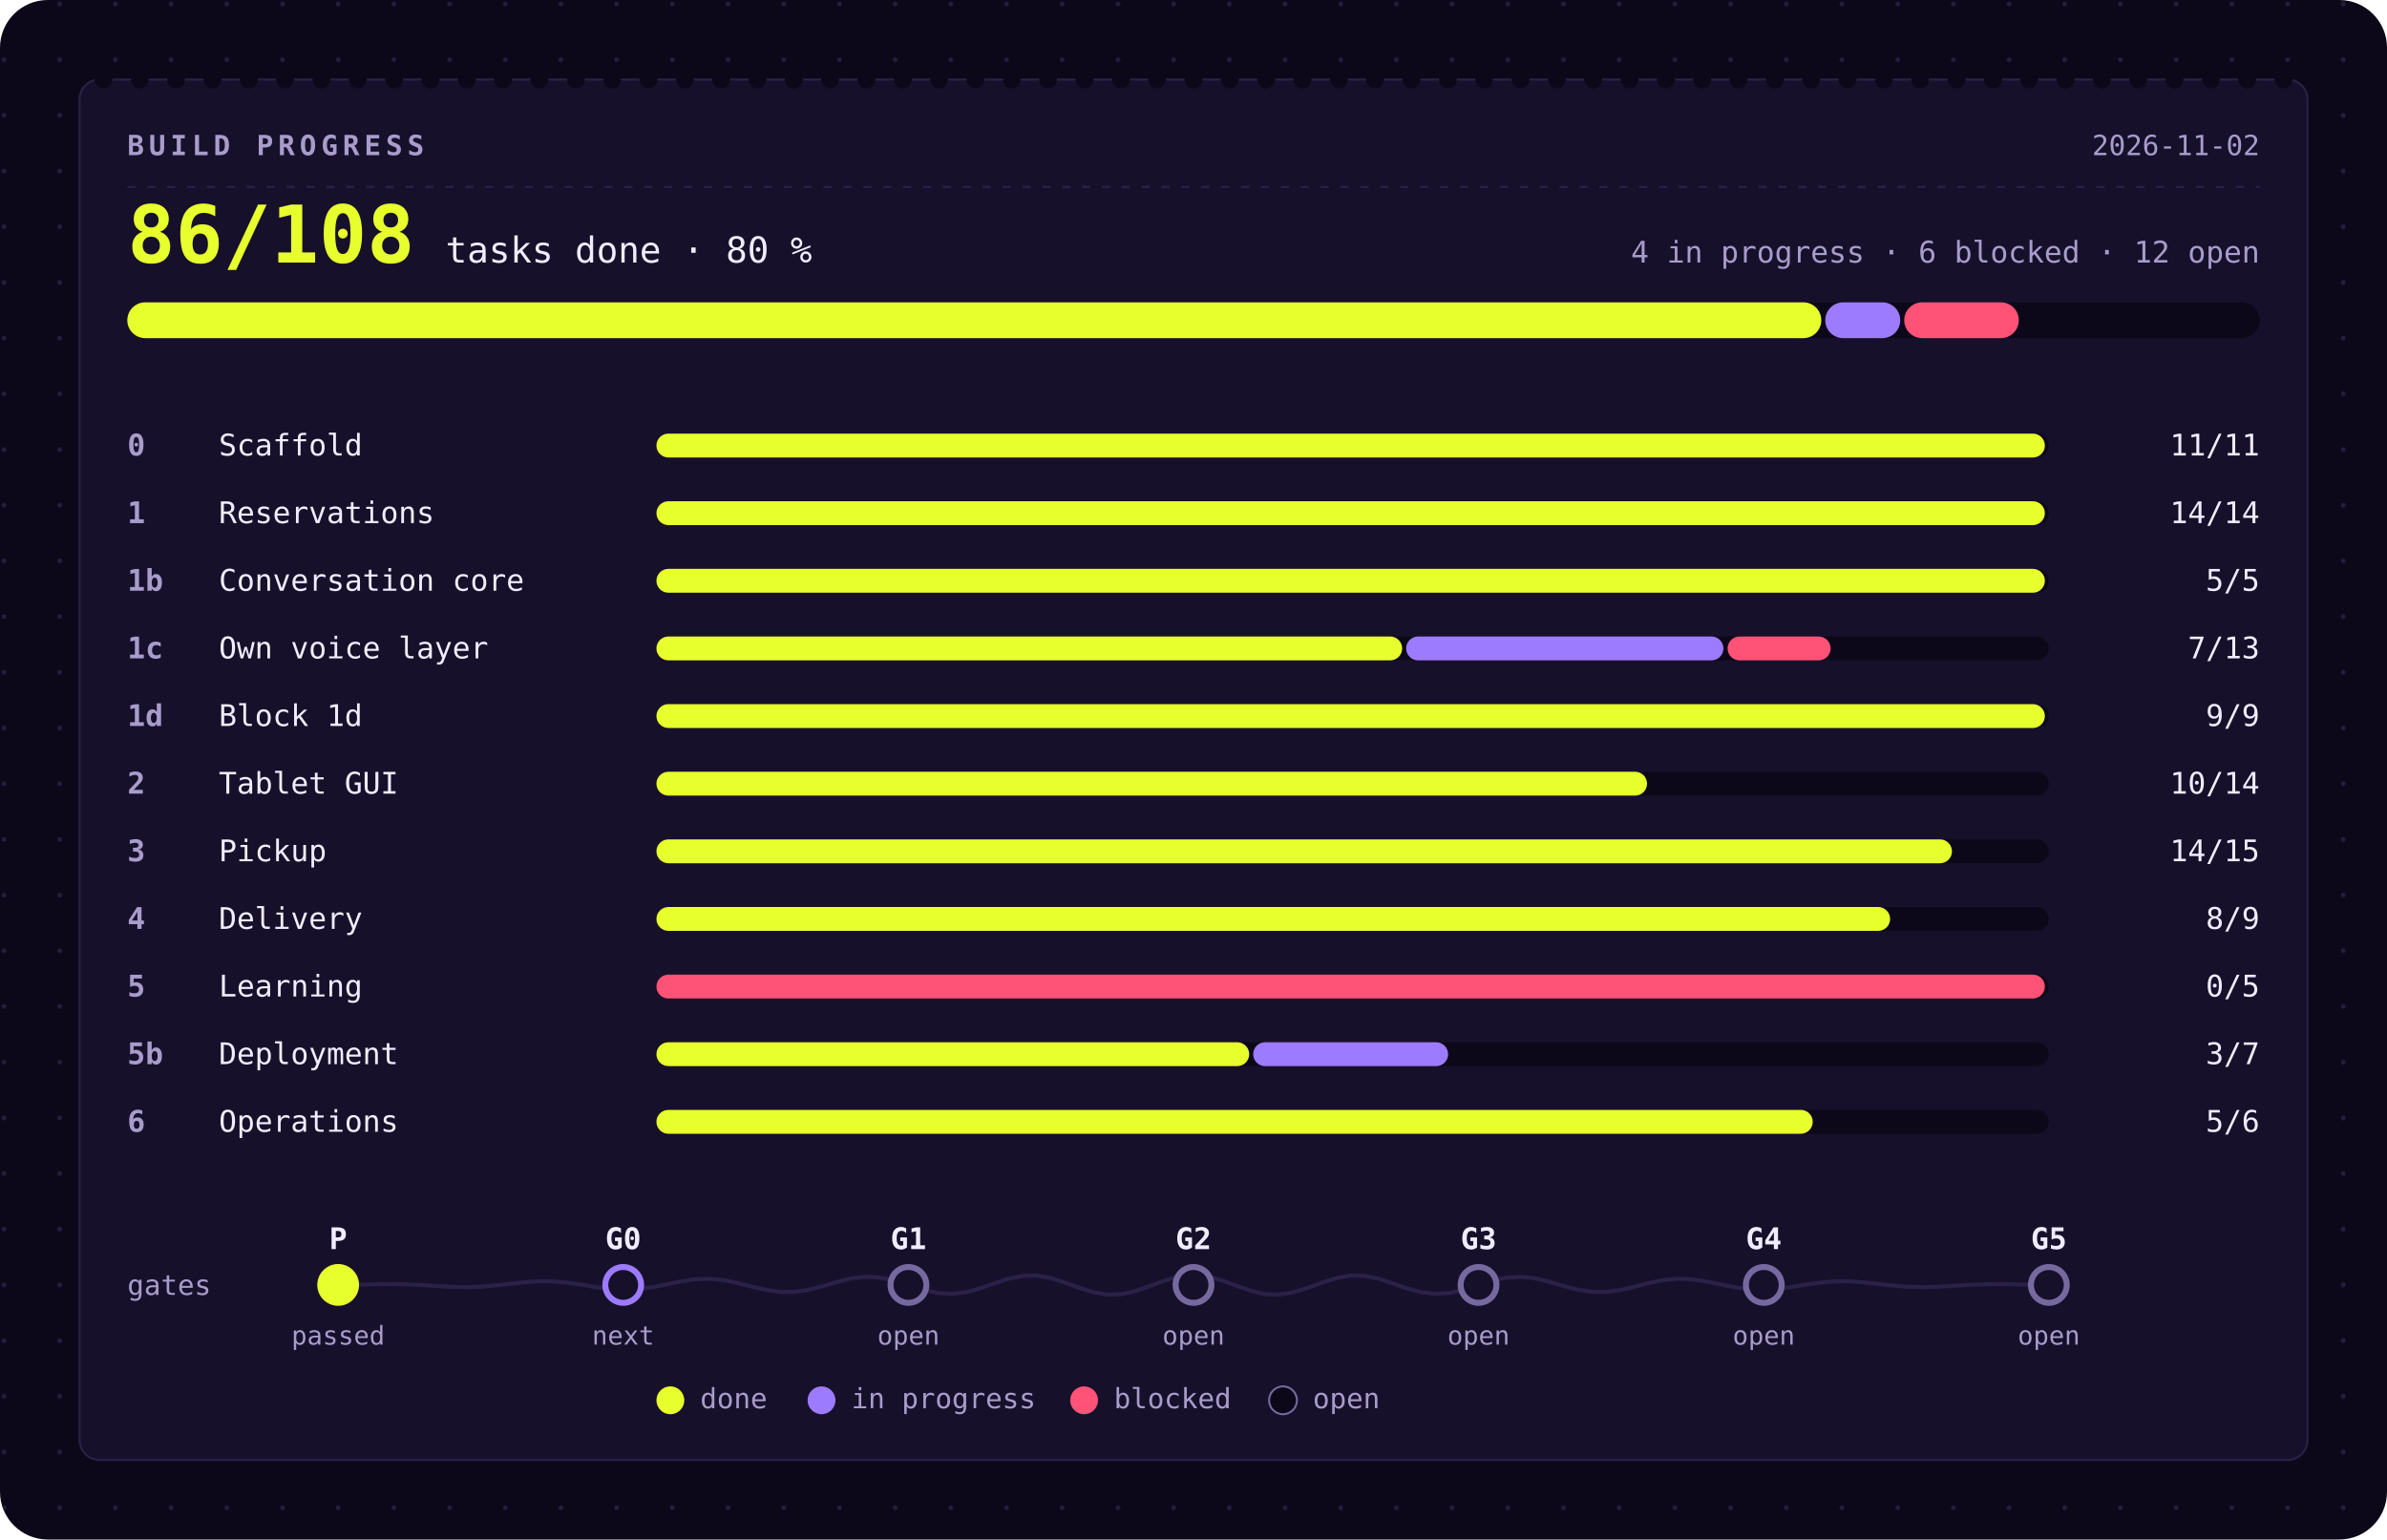
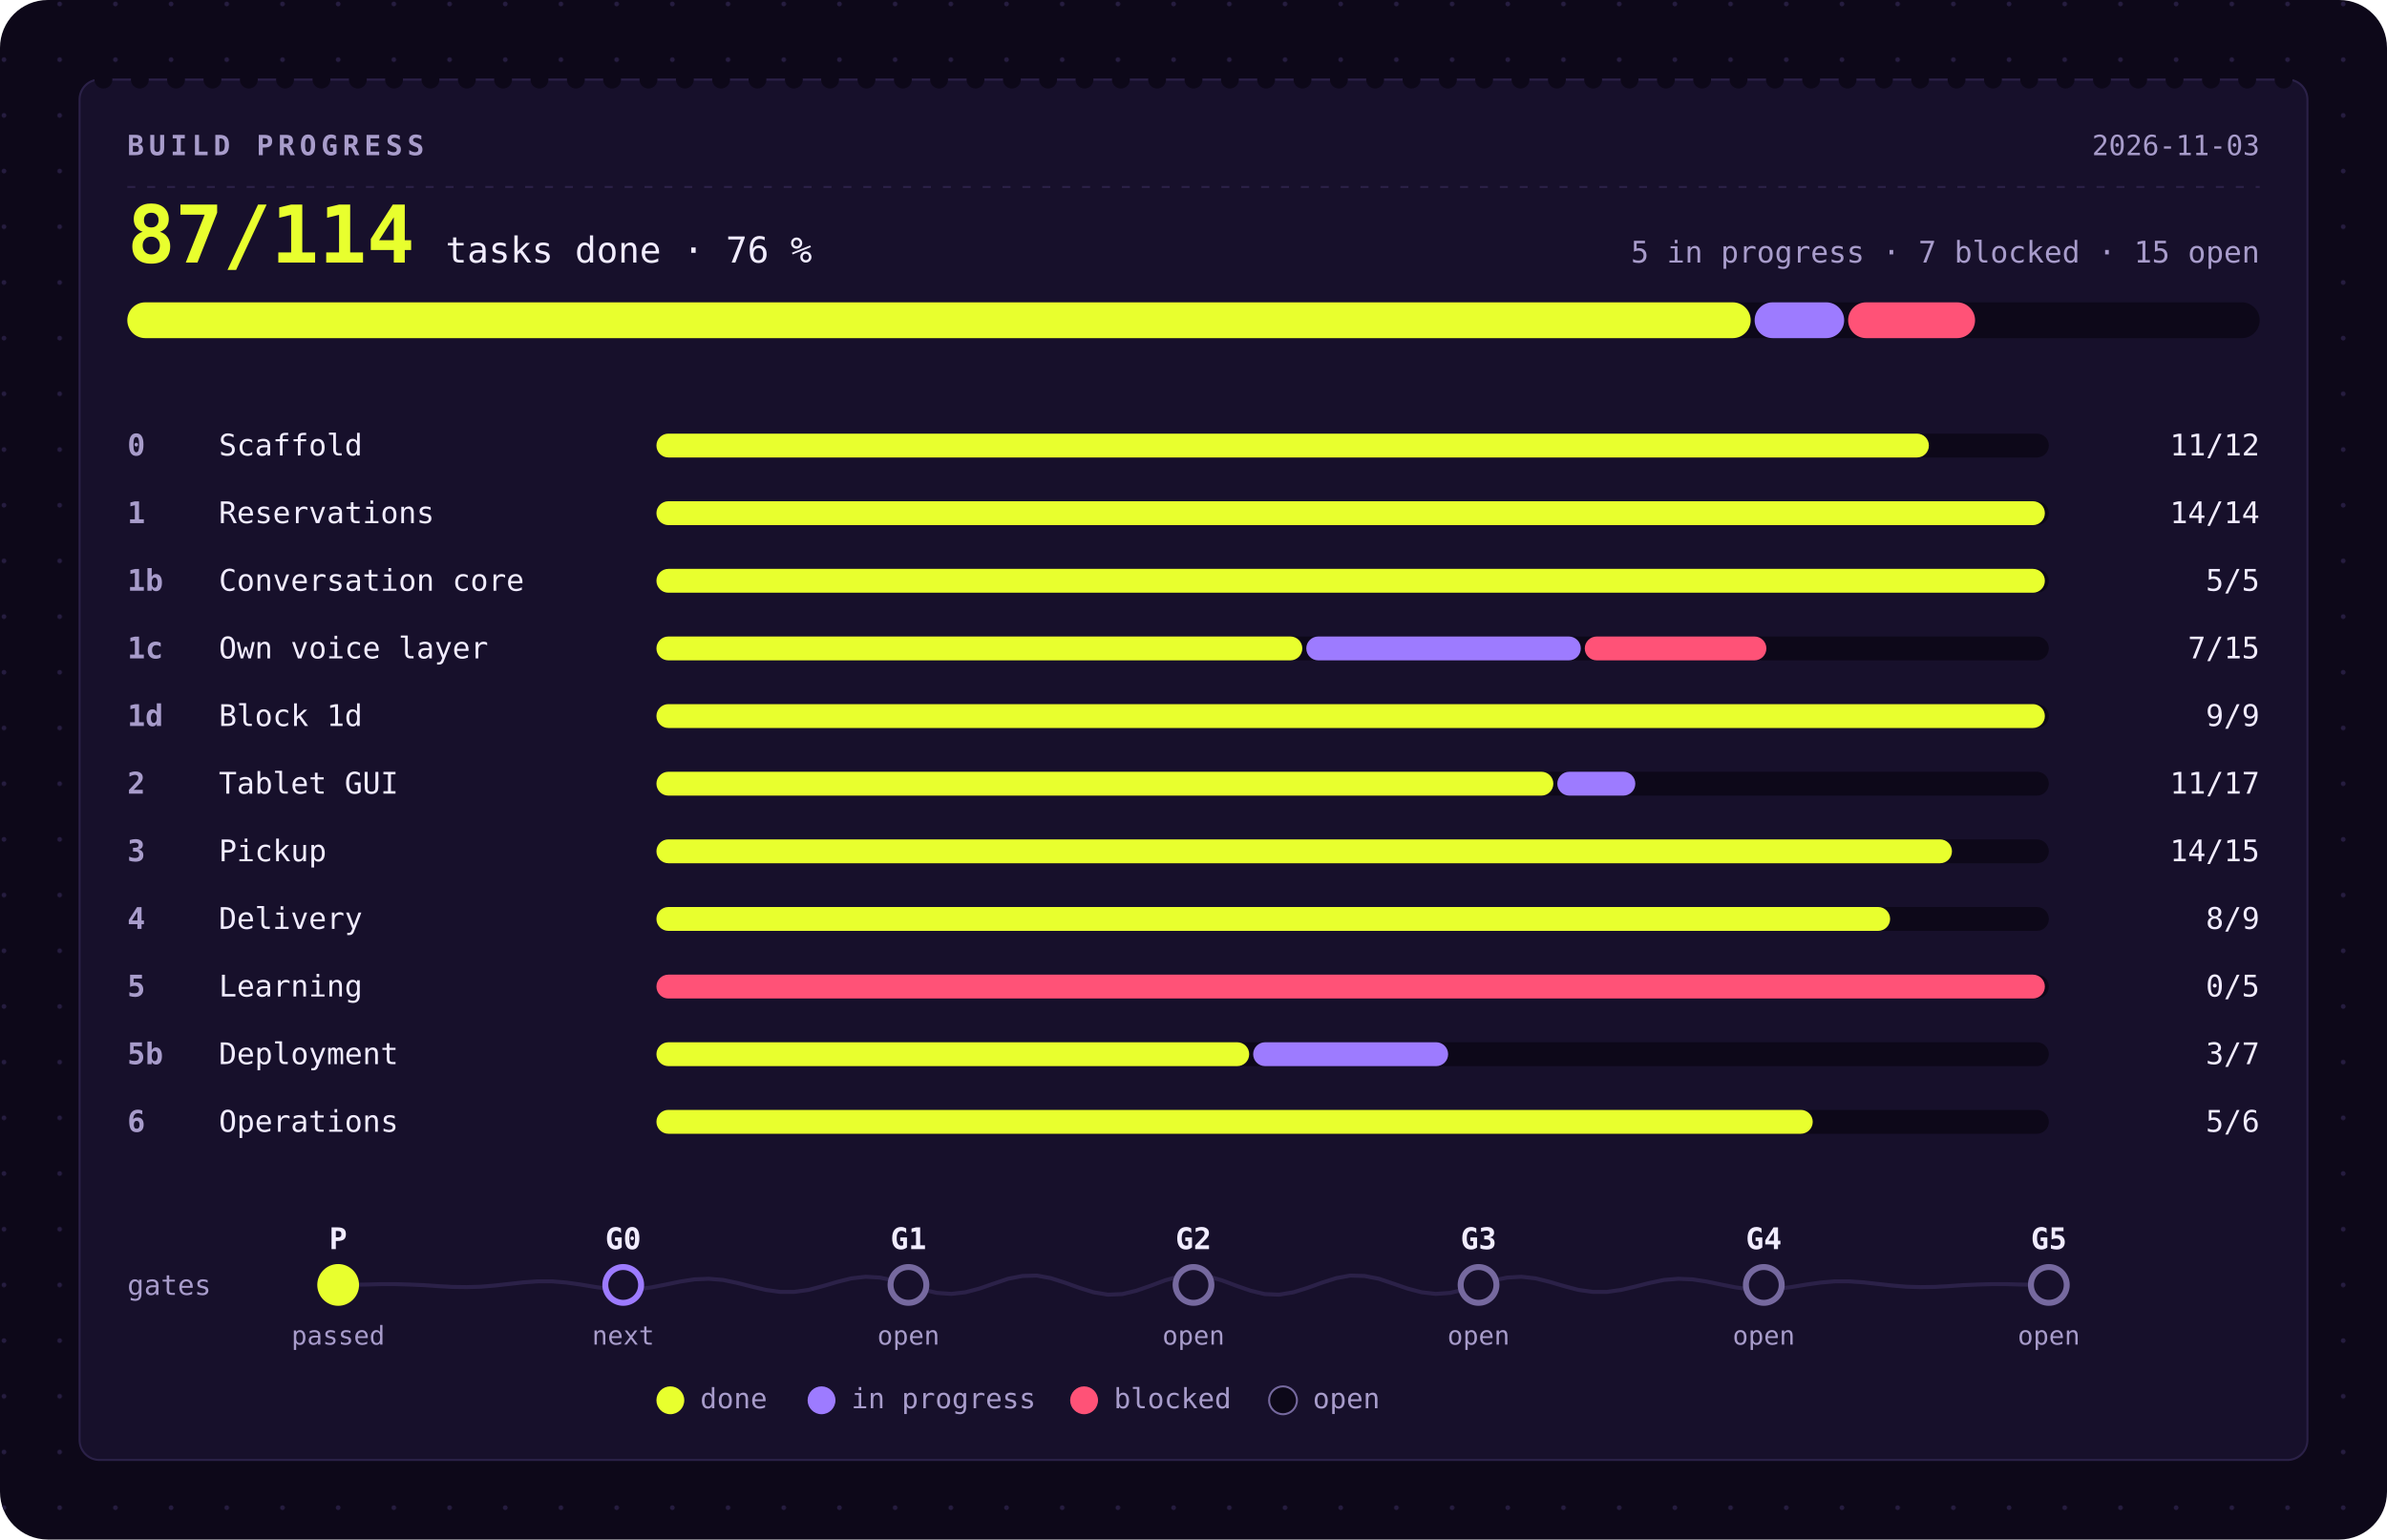
<svg xmlns="http://www.w3.org/2000/svg" width="1200" height="774" viewBox="0 0 1200 774" role="img" aria-labelledby="t d">
  <style>text{font-family:ui-monospace, 'JetBrains Mono', 'SF Mono', Menlo, Consolas, 'DejaVu Sans Mono', monospace}</style>
  <defs>
    <filter id="glow" filterUnits="userSpaceOnUse" x="0" y="0" width="1200" height="774">
      <feGaussianBlur stdDeviation="6" />
    </filter>
    <filter id="soft" filterUnits="userSpaceOnUse" x="0" y="0" width="1200" height="774">
      <feGaussianBlur stdDeviation="2.2" />
    </filter>
  </defs>
  <rect width="1200" height="774" rx="24" fill="#0D0819" />
  <pattern id="dots" width="28" height="28" patternUnits="userSpaceOnUse">
    <circle cx="2" cy="2" r="1.2" fill="#2B2148" />
  </pattern>
  <rect width="1200" height="774" rx="24" fill="url(#dots)" opacity="0.8" />
  <rect x="40" y="40" width="1120" height="694" rx="10" fill="#17102B" stroke="#2B2148" />
  <circle cx="52" cy="40" r="4.5" fill="#0D0819" />
  <circle cx="70.3" cy="40" r="4.5" fill="#0D0819" />
  <circle cx="88.5" cy="40" r="4.5" fill="#0D0819" />
  <circle cx="106.8" cy="40" r="4.5" fill="#0D0819" />
  <circle cx="125.1" cy="40" r="4.5" fill="#0D0819" />
  <circle cx="143.3" cy="40" r="4.5" fill="#0D0819" />
  <circle cx="161.6" cy="40" r="4.5" fill="#0D0819" />
  <circle cx="179.9" cy="40" r="4.5" fill="#0D0819" />
  <circle cx="198.1" cy="40" r="4.5" fill="#0D0819" />
  <circle cx="216.4" cy="40" r="4.5" fill="#0D0819" />
  <circle cx="234.7" cy="40" r="4.5" fill="#0D0819" />
  <circle cx="252.9" cy="40" r="4.5" fill="#0D0819" />
  <circle cx="271.2" cy="40" r="4.5" fill="#0D0819" />
  <circle cx="289.5" cy="40" r="4.5" fill="#0D0819" />
  <circle cx="307.7" cy="40" r="4.5" fill="#0D0819" />
  <circle cx="326" cy="40" r="4.5" fill="#0D0819" />
  <circle cx="344.3" cy="40" r="4.5" fill="#0D0819" />
  <circle cx="362.5" cy="40" r="4.5" fill="#0D0819" />
  <circle cx="380.8" cy="40" r="4.5" fill="#0D0819" />
  <circle cx="399.1" cy="40" r="4.5" fill="#0D0819" />
  <circle cx="417.3" cy="40" r="4.5" fill="#0D0819" />
  <circle cx="435.6" cy="40" r="4.5" fill="#0D0819" />
  <circle cx="453.9" cy="40" r="4.5" fill="#0D0819" />
  <circle cx="472.1" cy="40" r="4.5" fill="#0D0819" />
  <circle cx="490.4" cy="40" r="4.5" fill="#0D0819" />
  <circle cx="508.7" cy="40" r="4.5" fill="#0D0819" />
  <circle cx="526.9" cy="40" r="4.5" fill="#0D0819" />
  <circle cx="545.2" cy="40" r="4.5" fill="#0D0819" />
  <circle cx="563.5" cy="40" r="4.5" fill="#0D0819" />
  <circle cx="581.7" cy="40" r="4.5" fill="#0D0819" />
  <circle cx="600" cy="40" r="4.5" fill="#0D0819" />
  <circle cx="618.3" cy="40" r="4.5" fill="#0D0819" />
  <circle cx="636.5" cy="40" r="4.5" fill="#0D0819" />
  <circle cx="654.8" cy="40" r="4.5" fill="#0D0819" />
  <circle cx="673.1" cy="40" r="4.5" fill="#0D0819" />
  <circle cx="691.3" cy="40" r="4.5" fill="#0D0819" />
  <circle cx="709.6" cy="40" r="4.5" fill="#0D0819" />
  <circle cx="727.9" cy="40" r="4.5" fill="#0D0819" />
  <circle cx="746.1" cy="40" r="4.5" fill="#0D0819" />
  <circle cx="764.4" cy="40" r="4.5" fill="#0D0819" />
  <circle cx="782.7" cy="40" r="4.5" fill="#0D0819" />
  <circle cx="800.9" cy="40" r="4.5" fill="#0D0819" />
  <circle cx="819.2" cy="40" r="4.5" fill="#0D0819" />
  <circle cx="837.5" cy="40" r="4.5" fill="#0D0819" />
  <circle cx="855.7" cy="40" r="4.5" fill="#0D0819" />
  <circle cx="874" cy="40" r="4.5" fill="#0D0819" />
  <circle cx="892.3" cy="40" r="4.5" fill="#0D0819" />
  <circle cx="910.5" cy="40" r="4.5" fill="#0D0819" />
  <circle cx="928.8" cy="40" r="4.5" fill="#0D0819" />
  <circle cx="947.1" cy="40" r="4.5" fill="#0D0819" />
  <circle cx="965.3" cy="40" r="4.5" fill="#0D0819" />
  <circle cx="983.6" cy="40" r="4.5" fill="#0D0819" />
  <circle cx="1001.9" cy="40" r="4.5" fill="#0D0819" />
  <circle cx="1020.1" cy="40" r="4.5" fill="#0D0819" />
  <circle cx="1038.4" cy="40" r="4.5" fill="#0D0819" />
  <circle cx="1056.7" cy="40" r="4.5" fill="#0D0819" />
  <circle cx="1074.9" cy="40" r="4.5" fill="#0D0819" />
  <circle cx="1093.2" cy="40" r="4.5" fill="#0D0819" />
  <circle cx="1111.5" cy="40" r="4.5" fill="#0D0819" />
  <circle cx="1129.7" cy="40" r="4.5" fill="#0D0819" />
  <circle cx="1148" cy="40" r="4.5" fill="#0D0819" />
  <text x="64" y="78" font-size="14" fill="#A89CCB" font-weight="700" letter-spacing="2.4">BUILD PROGRESS</text>
-   <text x="1136" y="78" font-size="14" fill="#A89CCB" text-anchor="end">2026-11-02</text>
+   <text x="1136" y="78" font-size="14" fill="#A89CCB" text-anchor="end">2026-11-03</text>
  <line x1="64" y1="94" x2="1136" y2="94" stroke="#2B2148" stroke-dasharray="4 6" />
-   <text x="64" y="132" font-size="40" fill="#E8FF2E" font-weight="700">86/108</text>
-   <text x="224" y="132" font-size="18" fill="#F1ECFF">tasks done · 80 %</text>
-   <text x="1136" y="132" font-size="15" fill="#A89CCB" text-anchor="end">4 in progress · 6 blocked · 12 open</text>
+   <text x="64" y="132" font-size="40" fill="#E8FF2E" font-weight="700">87/114</text>
+   <text x="224" y="132" font-size="18" fill="#F1ECFF">tasks done · 76 %</text>
+   <text x="1136" y="132" font-size="15" fill="#A89CCB" text-anchor="end">5 in progress · 7 blocked · 15 open</text>
  <rect x="64" y="152" width="1072" height="18" rx="9" fill="#0D0819" />
-   <rect x="64" y="152" width="851.6" height="18" rx="9" fill="#E8FF2E" />
-   <rect x="917.6" y="152" width="37.7" height="18" rx="9" fill="#9D7BFF" />
-   <rect x="957.3" y="152" width="57.6" height="18" rx="9" fill="#FF5277" />
+   <rect x="64" y="152" width="816.1" height="18" rx="9" fill="#E8FF2E" />
+   <rect x="882.1" y="152" width="45" height="18" rx="9" fill="#9D7BFF" />
+   <rect x="929.1" y="152" width="63.8" height="18" rx="9" fill="#FF5277" />
  <text x="64" y="229" font-size="15" fill="#A89CCB" font-weight="700">0</text>
  <text x="110" y="229" font-size="15" fill="#F1ECFF">Scaffold</text>
  <rect x="330" y="218" width="700" height="12" rx="6" fill="#0D0819" />
-   <rect x="330" y="218" width="698" height="12" rx="6" fill="#E8FF2E" />
-   <text x="1136" y="229" font-size="15" fill="#F1ECFF" text-anchor="end">11/11</text>
+   <rect x="330" y="218" width="639.7" height="12" rx="6" fill="#E8FF2E" />
+   <text x="1136" y="229" font-size="15" fill="#F1ECFF" text-anchor="end">11/12</text>
  <text x="64" y="263" font-size="15" fill="#A89CCB" font-weight="700">1</text>
  <text x="110" y="263" font-size="15" fill="#F1ECFF">Reservations</text>
  <rect x="330" y="252" width="700" height="12" rx="6" fill="#0D0819" />
  <rect x="330" y="252" width="698" height="12" rx="6" fill="#E8FF2E" />
  <text x="1136" y="263" font-size="15" fill="#F1ECFF" text-anchor="end">14/14</text>
  <text x="64" y="297" font-size="15" fill="#A89CCB" font-weight="700">1b</text>
  <text x="110" y="297" font-size="15" fill="#F1ECFF">Conversation core</text>
  <rect x="330" y="286" width="700" height="12" rx="6" fill="#0D0819" />
  <rect x="330" y="286" width="698" height="12" rx="6" fill="#E8FF2E" />
  <text x="1136" y="297" font-size="15" fill="#F1ECFF" text-anchor="end">5/5</text>
  <text x="64" y="331" font-size="15" fill="#A89CCB" font-weight="700">1c</text>
  <text x="110" y="331" font-size="15" fill="#F1ECFF">Own voice layer</text>
  <rect x="330" y="320" width="700" height="12" rx="6" fill="#0D0819" />
-   <rect x="330" y="320" width="374.9" height="12" rx="6" fill="#E8FF2E" />
-   <rect x="706.9" y="320" width="159.5" height="12" rx="6" fill="#9D7BFF" />
-   <rect x="868.5" y="320" width="51.8" height="12" rx="6" fill="#FF5277" />
-   <text x="1136" y="331" font-size="15" fill="#F1ECFF" text-anchor="end">7/13</text>
+   <rect x="330" y="320" width="324.7" height="12" rx="6" fill="#E8FF2E" />
+   <rect x="656.7" y="320" width="138" height="12" rx="6" fill="#9D7BFF" />
+   <rect x="796.7" y="320" width="91.3" height="12" rx="6" fill="#FF5277" />
+   <text x="1136" y="331" font-size="15" fill="#F1ECFF" text-anchor="end">7/15</text>
  <text x="64" y="365" font-size="15" fill="#A89CCB" font-weight="700">1d</text>
  <text x="110" y="365" font-size="15" fill="#F1ECFF">Block 1d</text>
  <rect x="330" y="354" width="700" height="12" rx="6" fill="#0D0819" />
  <rect x="330" y="354" width="698" height="12" rx="6" fill="#E8FF2E" />
  <text x="1136" y="365" font-size="15" fill="#F1ECFF" text-anchor="end">9/9</text>
  <text x="64" y="399" font-size="15" fill="#A89CCB" font-weight="700">2</text>
  <text x="110" y="399" font-size="15" fill="#F1ECFF">Tablet GUI</text>
  <rect x="330" y="388" width="700" height="12" rx="6" fill="#0D0819" />
-   <rect x="330" y="388" width="498" height="12" rx="6" fill="#E8FF2E" />
-   <text x="1136" y="399" font-size="15" fill="#F1ECFF" text-anchor="end">10/14</text>
+   <rect x="330" y="388" width="450.9" height="12" rx="6" fill="#E8FF2E" />
+   <rect x="782.9" y="388" width="39.2" height="12" rx="6" fill="#9D7BFF" />
+   <text x="1136" y="399" font-size="15" fill="#F1ECFF" text-anchor="end">11/17</text>
  <text x="64" y="433" font-size="15" fill="#A89CCB" font-weight="700">3</text>
  <text x="110" y="433" font-size="15" fill="#F1ECFF">Pickup</text>
  <rect x="330" y="422" width="700" height="12" rx="6" fill="#0D0819" />
  <rect x="330" y="422" width="651.3" height="12" rx="6" fill="#E8FF2E" />
  <text x="1136" y="433" font-size="15" fill="#F1ECFF" text-anchor="end">14/15</text>
  <text x="64" y="467" font-size="15" fill="#A89CCB" font-weight="700">4</text>
  <text x="110" y="467" font-size="15" fill="#F1ECFF">Delivery</text>
  <rect x="330" y="456" width="700" height="12" rx="6" fill="#0D0819" />
  <rect x="330" y="456" width="620.2" height="12" rx="6" fill="#E8FF2E" />
  <text x="1136" y="467" font-size="15" fill="#F1ECFF" text-anchor="end">8/9</text>
  <text x="64" y="501" font-size="15" fill="#A89CCB" font-weight="700">5</text>
  <text x="110" y="501" font-size="15" fill="#F1ECFF">Learning</text>
  <rect x="330" y="490" width="700" height="12" rx="6" fill="#0D0819" />
  <rect x="330" y="490" width="698" height="12" rx="6" fill="#FF5277" />
  <text x="1136" y="501" font-size="15" fill="#F1ECFF" text-anchor="end">0/5</text>
  <text x="64" y="535" font-size="15" fill="#A89CCB" font-weight="700">5b</text>
  <text x="110" y="535" font-size="15" fill="#F1ECFF">Deployment</text>
  <rect x="330" y="524" width="700" height="12" rx="6" fill="#0D0819" />
  <rect x="330" y="524" width="298" height="12" rx="6" fill="#E8FF2E" />
  <rect x="630" y="524" width="98" height="12" rx="6" fill="#9D7BFF" />
  <text x="1136" y="535" font-size="15" fill="#F1ECFF" text-anchor="end">3/7</text>
  <text x="64" y="569" font-size="15" fill="#A89CCB" font-weight="700">6</text>
  <text x="110" y="569" font-size="15" fill="#F1ECFF">Operations</text>
  <rect x="330" y="558" width="700" height="12" rx="6" fill="#0D0819" />
  <rect x="330" y="558" width="581.3" height="12" rx="6" fill="#E8FF2E" />
  <text x="1136" y="569" font-size="15" fill="#F1ECFF" text-anchor="end">5/6</text>
  <path d="M170 646 L177.2 645.9 L184.3 645.8 L191.5 645.6 L198.7 645.6 L205.8 645.8 L213 646.1 L220.2 646.6 L227.3 647 L234.5 647.1 L241.7 646.9 L248.8 646.3 L256 645.5 L263.2 644.7 L270.3 644.2 L277.5 644.2 L284.7 644.8 L291.8 645.8 L299 647 L306.2 648 L313.3 648.5 L320.5 648.2 L327.7 647.2 L334.8 645.8 L342 644.3 L349.2 643.2 L356.3 642.9 L363.5 643.5 L370.7 645 L377.8 646.8 L385 648.5 L392.2 649.5 L399.3 649.5 L406.5 648.5 L413.7 646.6 L420.8 644.5 L428 642.7 L435.2 641.9 L442.3 642.3 L449.5 643.8 L456.7 646 L463.8 648.3 L471 650 L478.2 650.5 L485.3 649.7 L492.5 647.8 L499.7 645.3 L506.8 642.9 L514 641.5 L521.2 641.3 L528.3 642.6 L535.5 644.9 L542.7 647.5 L549.8 649.7 L557 650.9 L564.2 650.6 L571.3 648.9 L578.5 646.4 L585.7 643.7 L592.8 641.7 L600 641 L607.2 641.7 L614.3 643.7 L621.5 646.4 L628.7 648.9 L635.8 650.6 L643 650.9 L650.2 649.7 L657.3 647.5 L664.5 644.9 L671.7 642.6 L678.8 641.3 L686 641.5 L693.2 642.9 L700.3 645.3 L707.5 647.8 L714.7 649.7 L721.8 650.5 L729 650 L736.2 648.3 L743.3 646 L750.5 643.8 L757.7 642.3 L764.8 641.9 L772 642.7 L779.2 644.5 L786.3 646.6 L793.5 648.5 L800.7 649.5 L807.8 649.5 L815 648.5 L822.2 646.8 L829.3 645 L836.5 643.5 L843.7 642.9 L850.8 643.2 L858 644.3 L865.2 645.8 L872.3 647.2 L879.5 648.2 L886.7 648.5 L893.8 648 L901 647 L908.2 645.8 L915.3 644.8 L922.5 644.2 L929.7 644.2 L936.8 644.7 L944 645.5 L951.2 646.3 L958.3 646.9 L965.5 647.1 L972.7 647 L979.8 646.6 L987 646.1 L994.2 645.8 L1001.3 645.6 L1008.5 645.6 L1015.7 645.8 L1022.8 645.9 L1030 646" fill="none" stroke="#2B2148" stroke-width="2" />
  <circle cx="170" cy="646" r="9" fill="#E8FF2E" stroke="#E8FF2E" stroke-width="3" />
  <text x="170" y="628" font-size="15" fill="#F1ECFF" text-anchor="middle" font-weight="700">P</text>
  <text x="170" y="676" font-size="13" fill="#A89CCB" text-anchor="middle">passed</text>
  <circle cx="313.3" cy="646" r="9" fill="#17102B" stroke="#9D7BFF" stroke-width="3" />
  <text x="313.3" y="628" font-size="15" fill="#F1ECFF" text-anchor="middle" font-weight="700">G0</text>
  <text x="313.3" y="676" font-size="13" fill="#A89CCB" text-anchor="middle">next</text>
  <circle cx="456.7" cy="646" r="9" fill="#17102B" stroke="#76699F" stroke-width="3" />
  <text x="456.7" y="628" font-size="15" fill="#F1ECFF" text-anchor="middle" font-weight="700">G1</text>
  <text x="456.7" y="676" font-size="13" fill="#A89CCB" text-anchor="middle">open</text>
  <circle cx="600" cy="646" r="9" fill="#17102B" stroke="#76699F" stroke-width="3" />
  <text x="600" y="628" font-size="15" fill="#F1ECFF" text-anchor="middle" font-weight="700">G2</text>
  <text x="600" y="676" font-size="13" fill="#A89CCB" text-anchor="middle">open</text>
  <circle cx="743.3" cy="646" r="9" fill="#17102B" stroke="#76699F" stroke-width="3" />
  <text x="743.3" y="628" font-size="15" fill="#F1ECFF" text-anchor="middle" font-weight="700">G3</text>
  <text x="743.3" y="676" font-size="13" fill="#A89CCB" text-anchor="middle">open</text>
  <circle cx="886.7" cy="646" r="9" fill="#17102B" stroke="#76699F" stroke-width="3" />
  <text x="886.7" y="628" font-size="15" fill="#F1ECFF" text-anchor="middle" font-weight="700">G4</text>
  <text x="886.7" y="676" font-size="13" fill="#A89CCB" text-anchor="middle">open</text>
  <circle cx="1030" cy="646" r="9" fill="#17102B" stroke="#76699F" stroke-width="3" />
  <text x="1030" y="628" font-size="15" fill="#F1ECFF" text-anchor="middle" font-weight="700">G5</text>
  <text x="1030" y="676" font-size="13" fill="#A89CCB" text-anchor="middle">open</text>
  <text x="64" y="651" font-size="14" fill="#A89CCB">gates</text>
  <rect x="330" y="697" width="14" height="14" rx="7" fill="#E8FF2E" />
  <text x="352" y="708" font-size="14" fill="#A89CCB">done</text>
  <rect x="406" y="697" width="14" height="14" rx="7" fill="#9D7BFF" />
  <text x="428" y="708" font-size="14" fill="#A89CCB">in progress</text>
  <rect x="538" y="697" width="14" height="14" rx="7" fill="#FF5277" />
  <text x="560" y="708" font-size="14" fill="#A89CCB">blocked</text>
  <rect x="638" y="697" width="14" height="14" rx="7" fill="#0D0819" stroke="#76699F" />
  <text x="660" y="708" font-size="14" fill="#A89CCB">open</text>
</svg>
